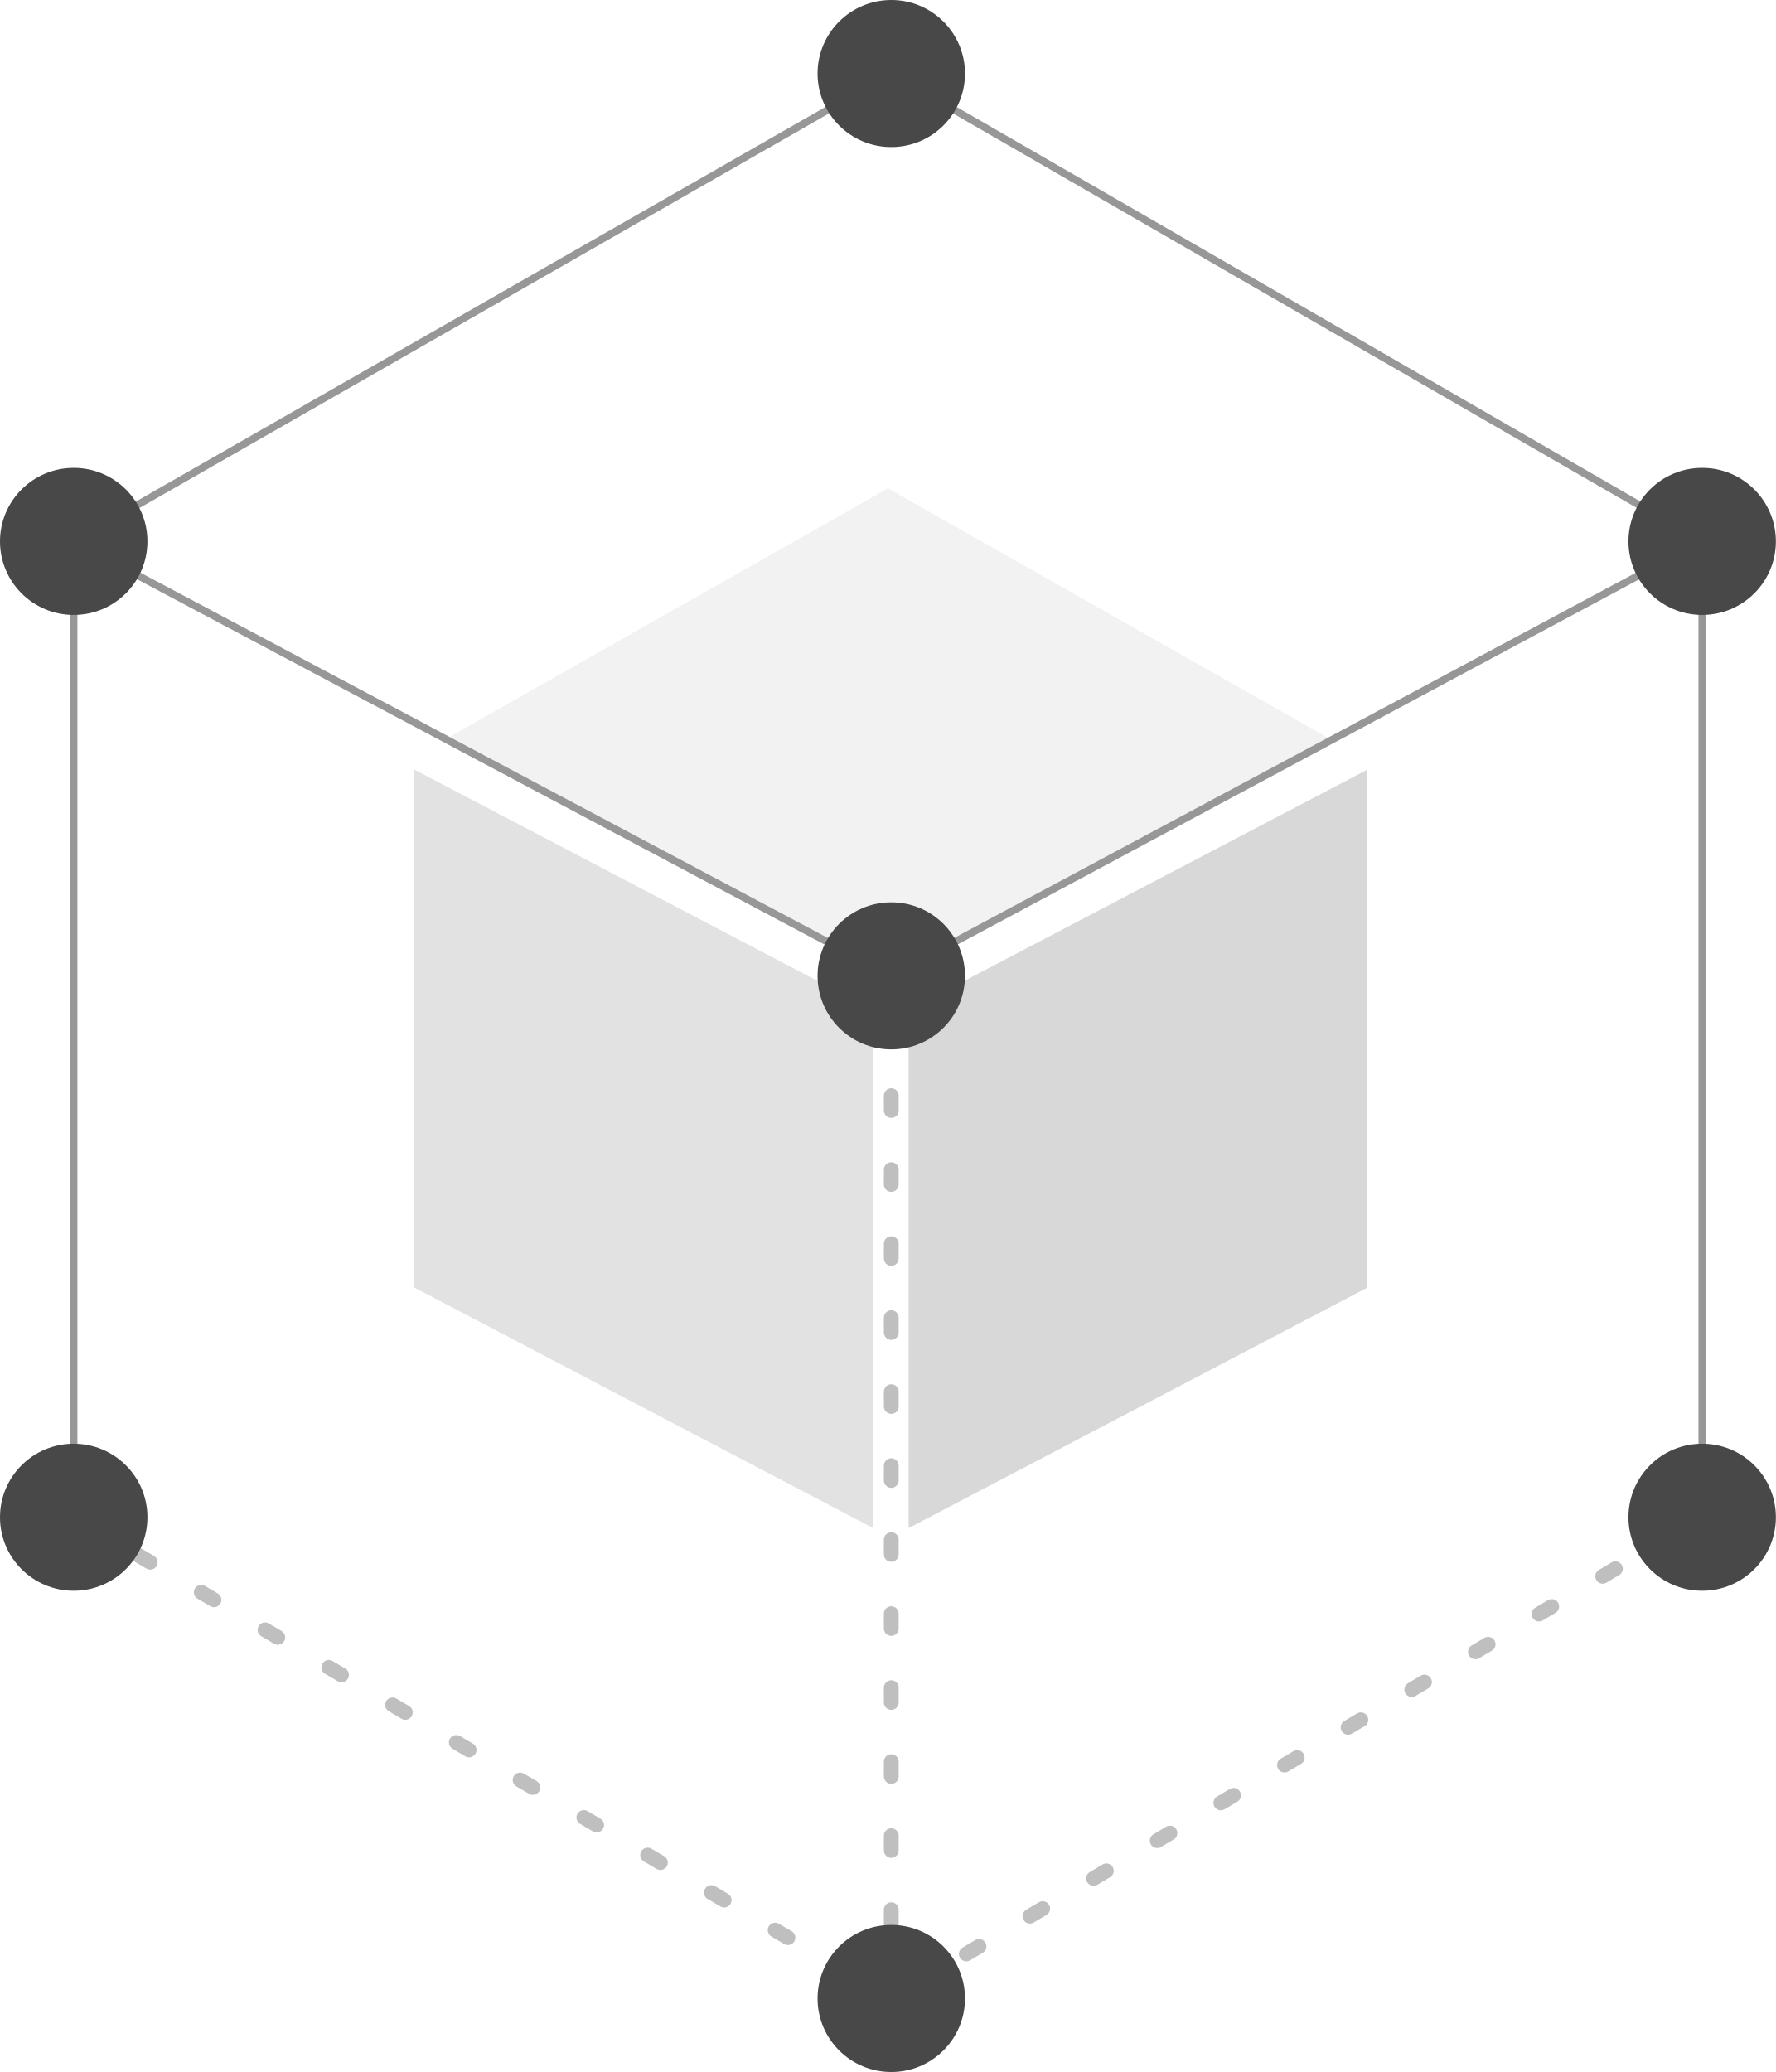
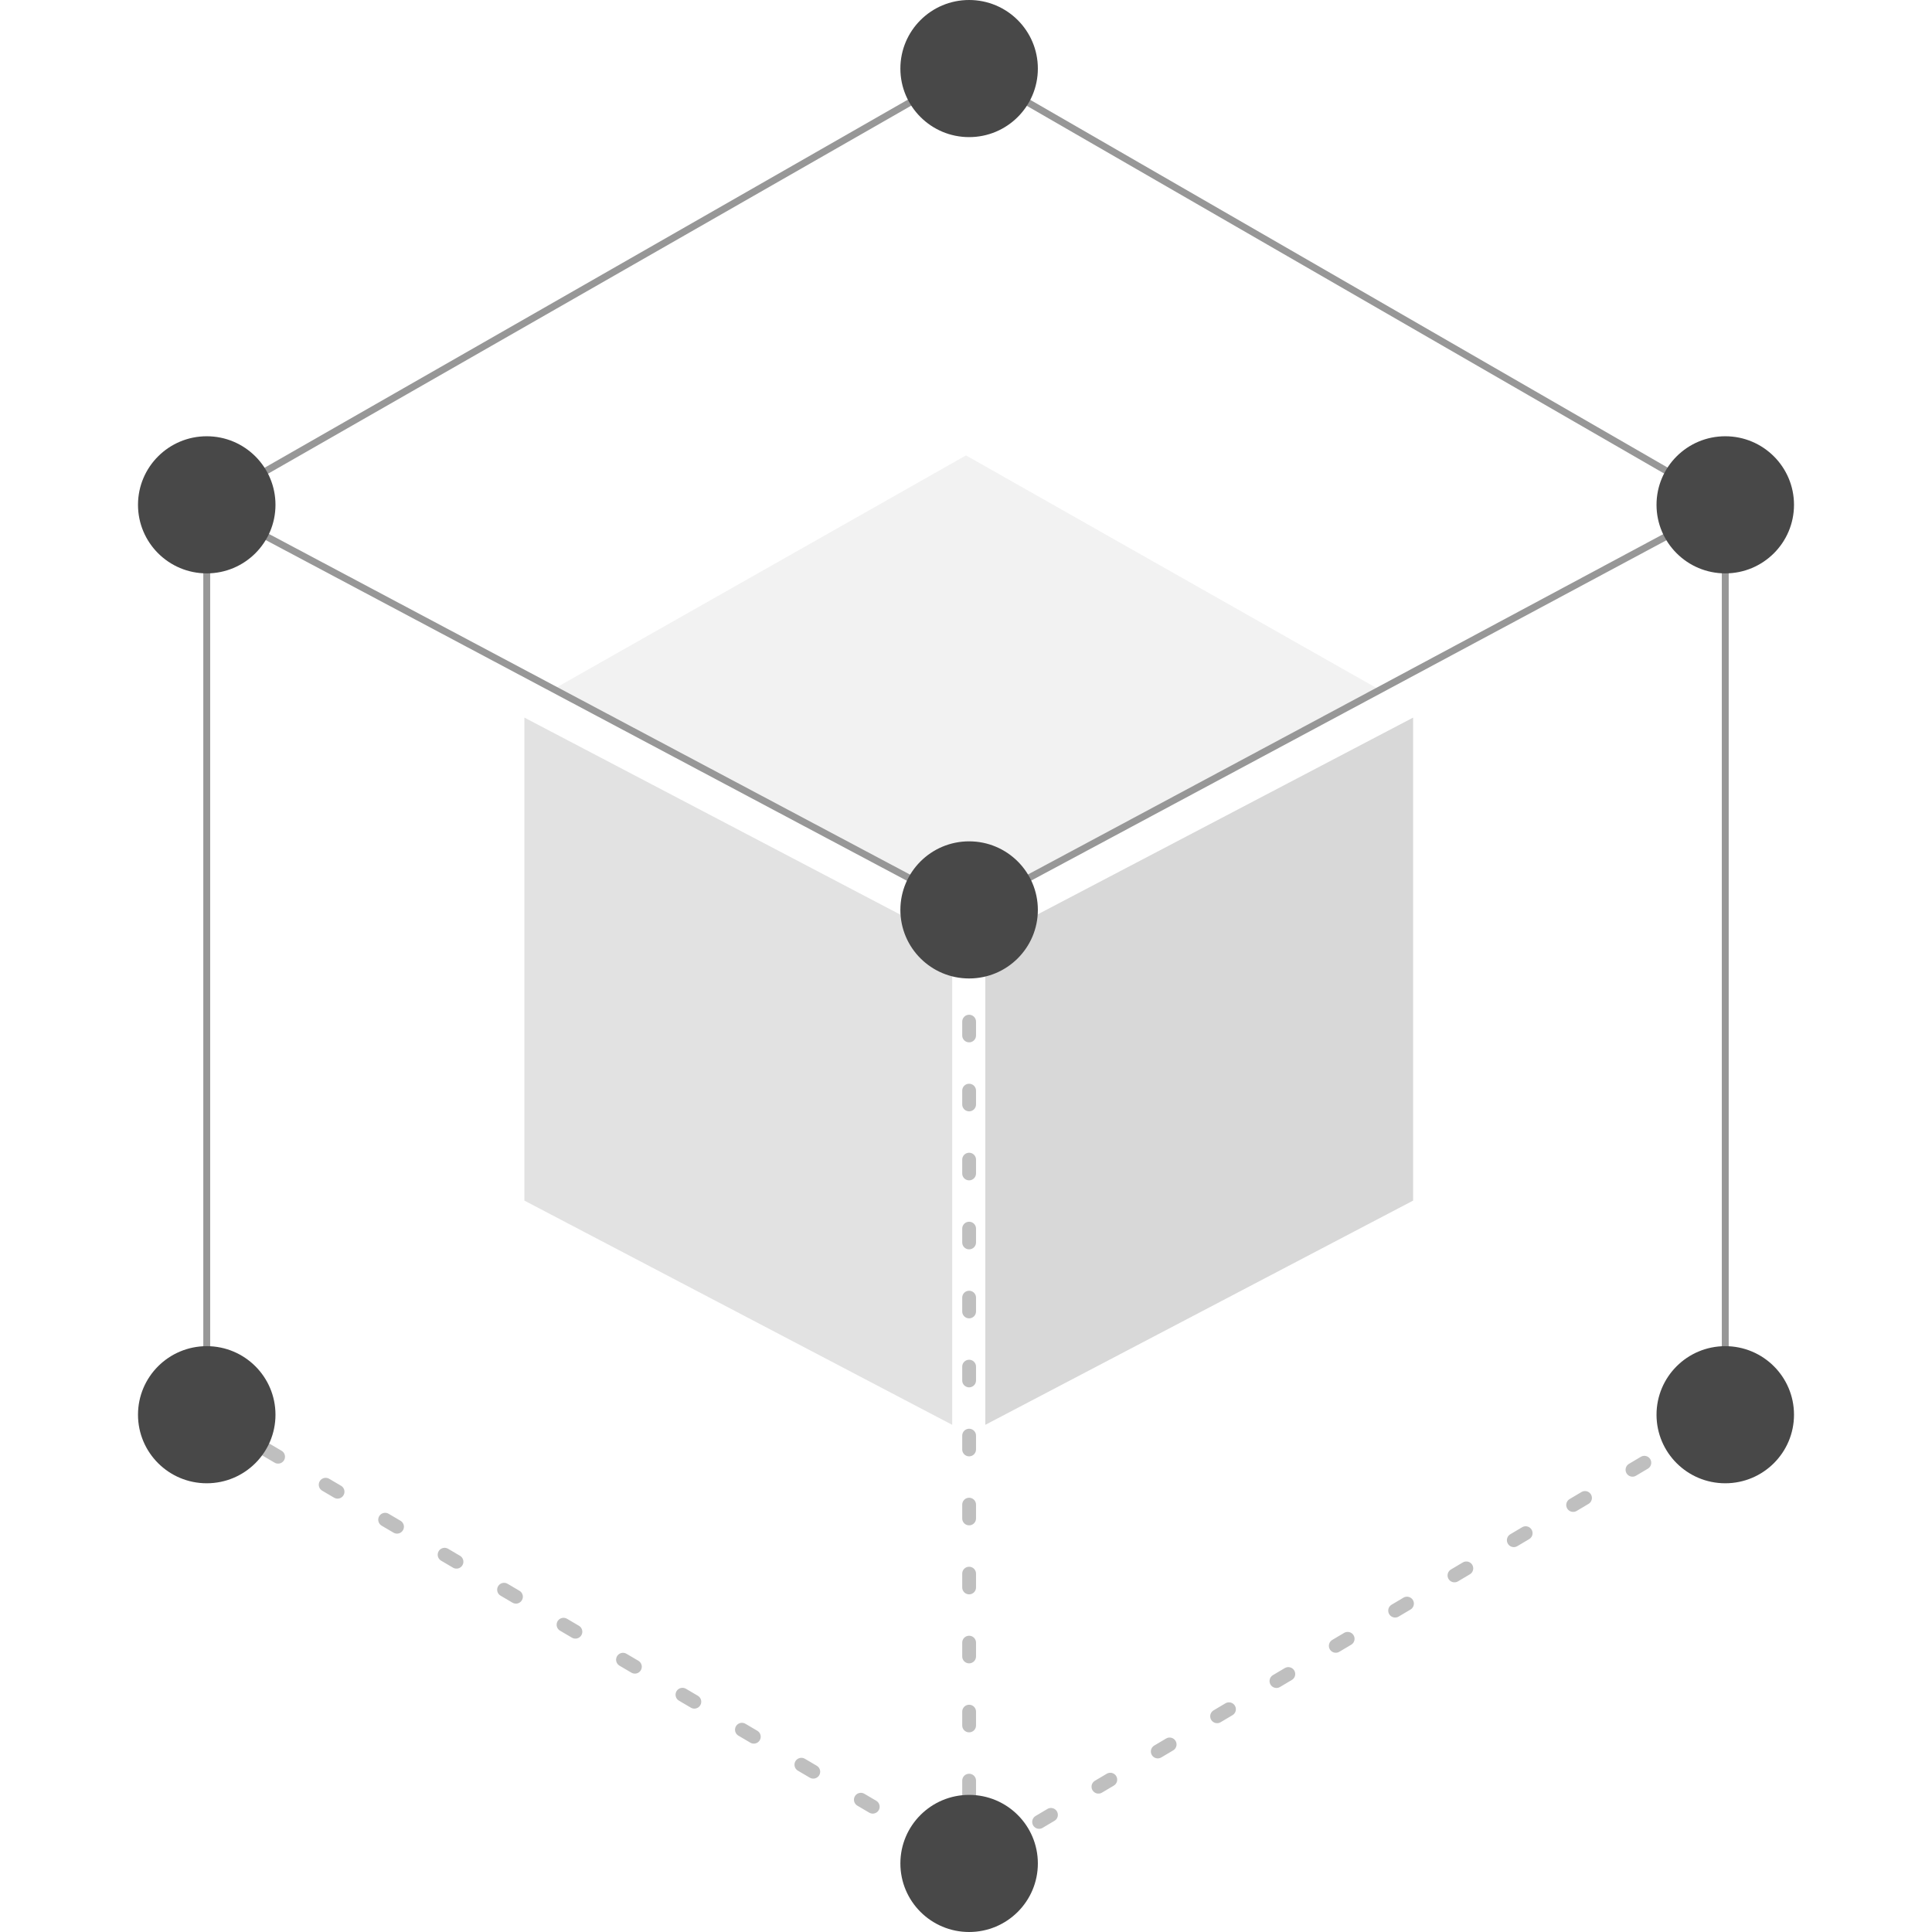
- <svg xmlns="http://www.w3.org/2000/svg" width="120px" height="140px" viewBox="0 0 120 140" version="1.1">
+ <svg xmlns="http://www.w3.org/2000/svg" width="100px" height="100px" preserveAspectRatio="xMidYMid meet" viewBox="0 0 120 140" version="1.1">
  <g id="Page-1" stroke="none" stroke-width="1" fill="none" fill-rule="evenodd">
    <g id="HOME-202311" transform="translate(-252, -726)">
      <g id="Group-10" transform="translate(0, 693)">
        <g id="Group-5-Copy" transform="translate(120, 0)">
          <g id="icon1" transform="translate(132, 33)">
            <polyline id="Path-16" stroke="#979797" stroke-width="0.5" points="115.019 102.516 115.019 36.581 60.226 4.968 4.981 36.581 4.981 102.516" />
            <polygon id="Rectangle" fill="#E2E2E2" points="28 52 59 68.248 59 103.248 28 87" />
            <polygon id="Rectangle" fill="#D8D8D8" transform="translate(76.9, 77.62424) scale(-1, 1) translate(-76.9, -77.62424) " points="61.4 52 92.4 68.248 92.4 103.248 61.4 87" />
            <polygon id="Rectangle" fill="#F2F2F2" points="30 50 60 33 90 50 60 66" />
            <polyline id="Path-17" stroke="#979797" stroke-width="0.5" points="4.981 36.581 60.226 65.935 115.019 36.581" />
            <path d="M4.981,102.516 L60.226,135.032 L115.019,102.516" id="Path-18" stroke-opacity="0.25" stroke="#000000" stroke-linecap="round" stroke-linejoin="round" stroke-dasharray="1,4" />
            <line x1="60.226" y1="135.032" x2="60.226" y2="65.935" id="Path-19" stroke-opacity="0.25" stroke="#000000" stroke-linecap="round" stroke-linejoin="round" stroke-dasharray="1,4" />
            <ellipse id="Oval" fill="#484848" cx="60.226" cy="4.968" rx="4.981" ry="4.968" />
            <ellipse id="Oval-Copy-22" fill="#484848" cx="60.226" cy="65.935" rx="4.981" ry="4.968" />
            <ellipse id="Oval-Copy-18" fill="#484848" cx="4.981" cy="36.581" rx="4.981" ry="4.968" />
            <ellipse id="Oval-Copy-20" fill="#484848" cx="115.019" cy="36.581" rx="4.981" ry="4.968" />
            <ellipse id="Oval-Copy-19" fill="#484848" cx="4.981" cy="102.516" rx="4.981" ry="4.968" />
            <ellipse id="Oval-Copy-21" fill="#484848" cx="115.019" cy="102.516" rx="4.981" ry="4.968" />
            <ellipse id="Oval-Copy-17" fill="#484848" cx="60.226" cy="135.032" rx="4.981" ry="4.968" />
          </g>
        </g>
      </g>
    </g>
  </g>
</svg>
